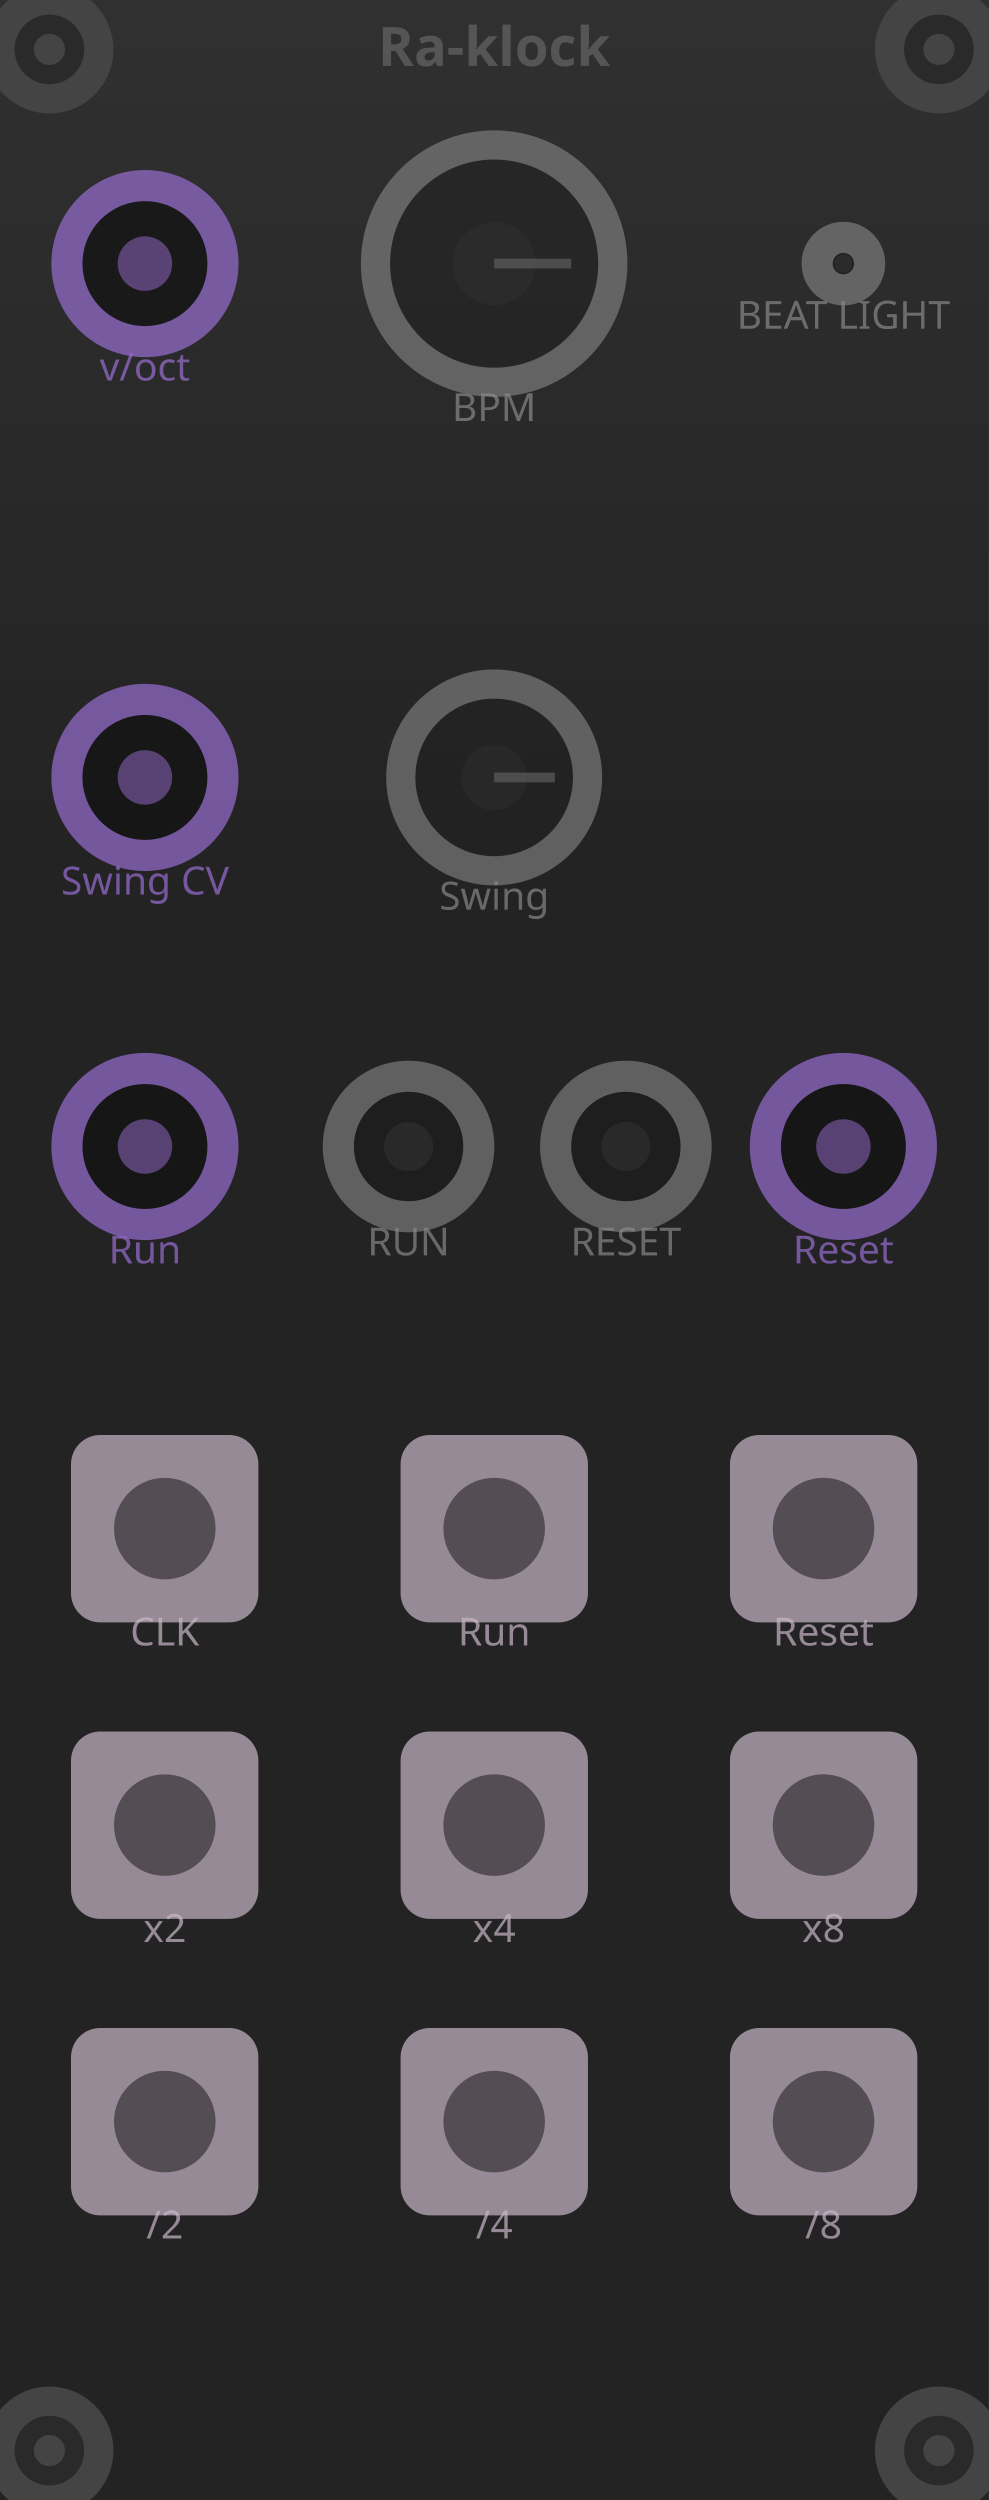
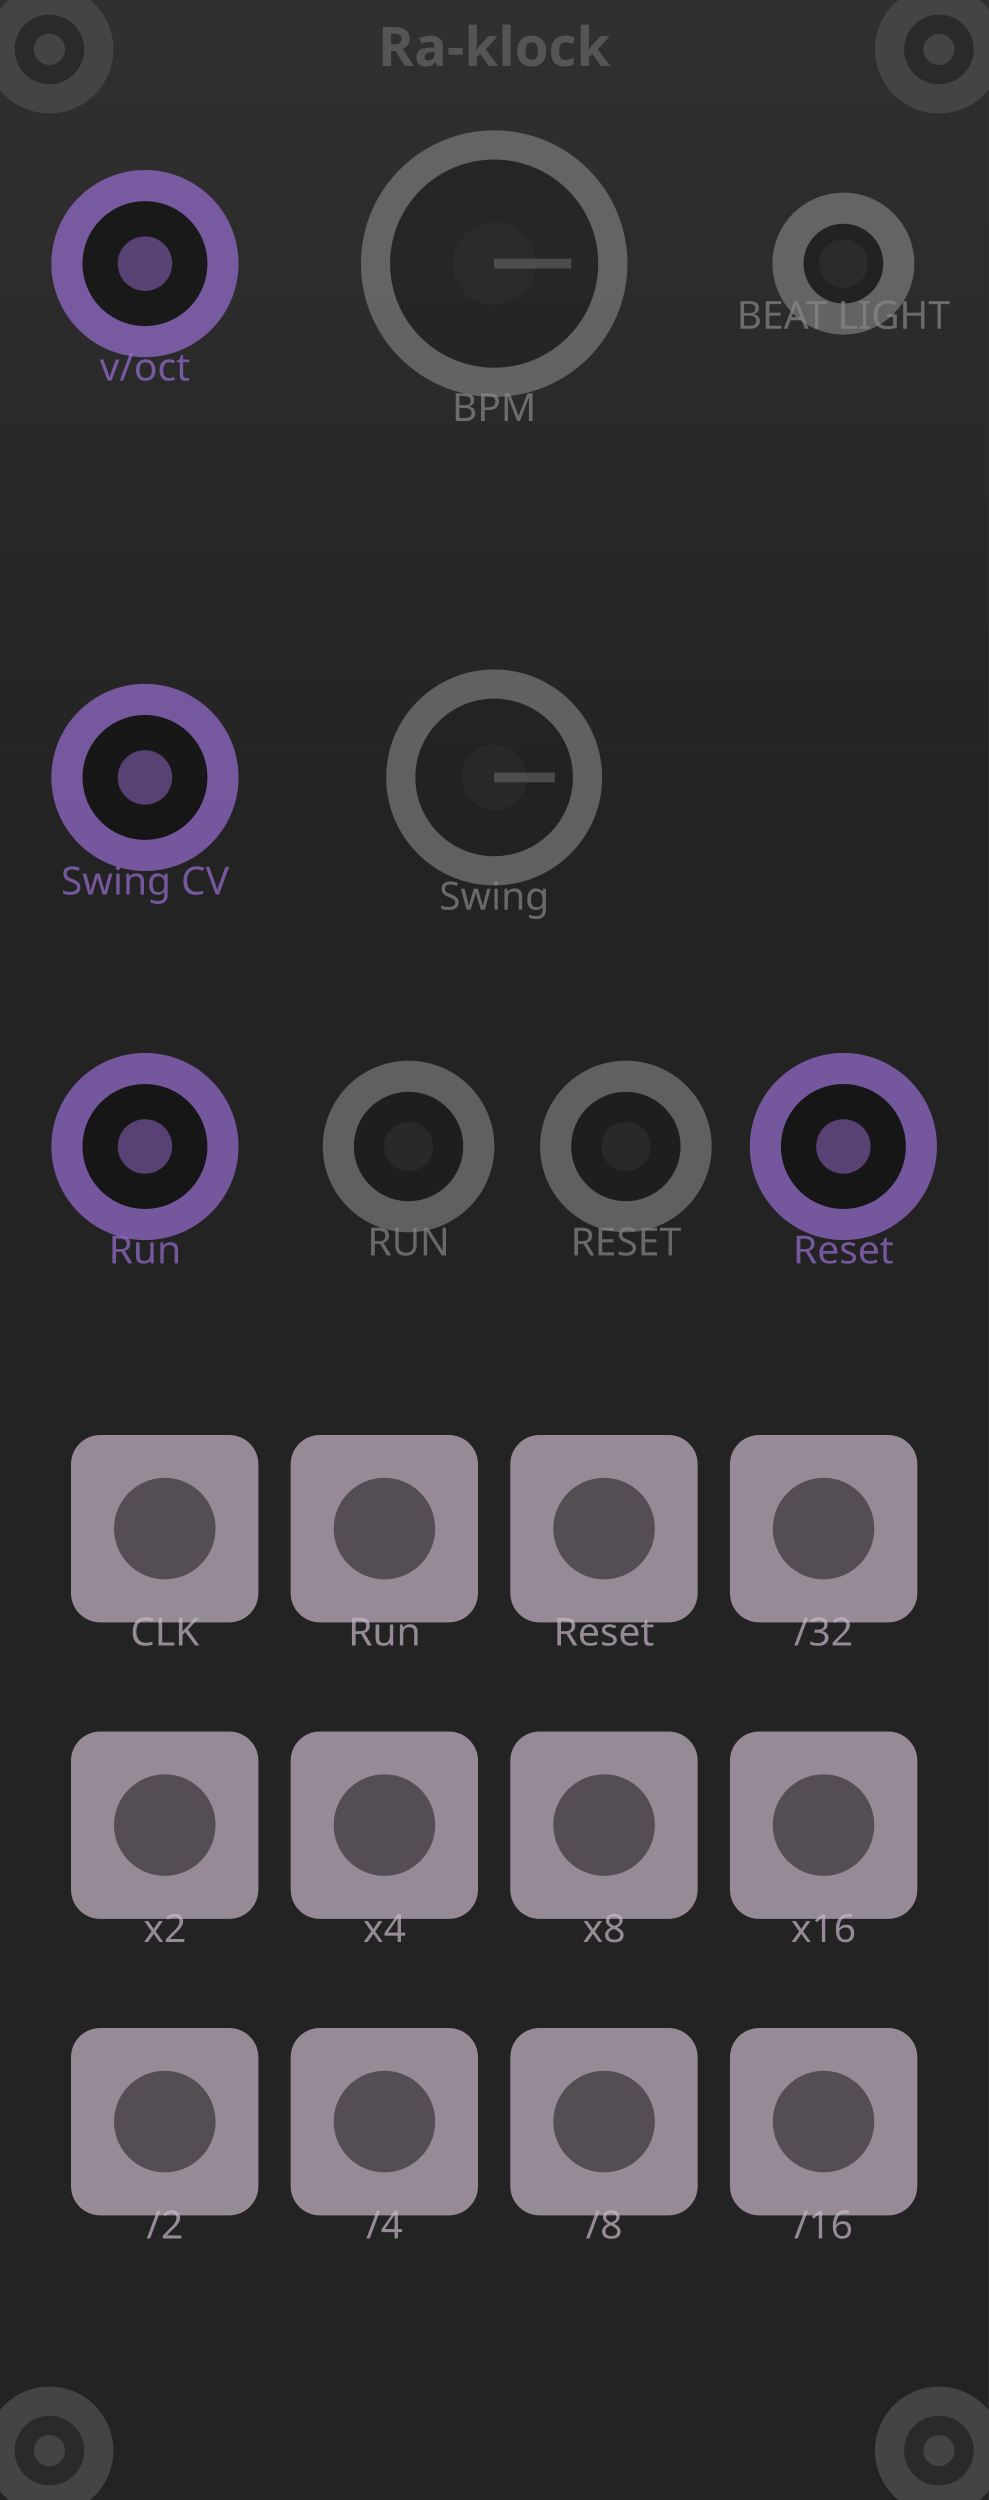
<svg xmlns="http://www.w3.org/2000/svg" viewBox="0 0 50.80 128.5" width="50.80mm" height="128.5mm">
  <g id="layer-background">
    <rect x="0.3" y="0.3" width="50.20" height="127.9" fill="none" stroke="#333" stroke-width="1.5" />
    <rect x="0" y="0.000" width="50.80" height="1.295" fill="#303031" />
    <rect x="0" y="1.285" width="50.80" height="1.295" fill="#303031" />
    <rect x="0" y="2.570" width="50.80" height="1.295" fill="#2f2f30" />
    <rect x="0" y="3.855" width="50.80" height="1.295" fill="#2f2f30" />
    <rect x="0" y="5.140" width="50.80" height="1.295" fill="#2e2e2f" />
    <rect x="0" y="6.425" width="50.80" height="1.295" fill="#2e2e2f" />
    <rect x="0" y="7.710" width="50.80" height="1.295" fill="#2e2e2f" />
    <rect x="0" y="8.995" width="50.80" height="1.295" fill="#2d2d2e" />
    <rect x="0" y="10.280" width="50.80" height="1.295" fill="#2d2d2e" />
    <rect x="0" y="11.565" width="50.80" height="1.295" fill="#2c2c2d" />
    <rect x="0" y="12.850" width="50.80" height="1.295" fill="#2c2c2d" />
    <rect x="0" y="14.135" width="50.80" height="1.295" fill="#2c2c2d" />
    <rect x="0" y="15.420" width="50.80" height="1.295" fill="#2b2b2c" />
    <rect x="0" y="16.705" width="50.80" height="1.295" fill="#2b2b2c" />
    <rect x="0" y="17.990" width="50.80" height="1.295" fill="#2a2a2b" />
    <rect x="0" y="19.275" width="50.80" height="1.295" fill="#2a2a2b" />
    <rect x="0" y="20.560" width="50.80" height="1.295" fill="#2a2a2b" />
    <rect x="0" y="21.845" width="50.80" height="1.295" fill="#29292a" />
    <rect x="0" y="23.130" width="50.80" height="1.295" fill="#29292a" />
    <rect x="0" y="24.415" width="50.80" height="1.295" fill="#29292a" />
    <rect x="0" y="25.700" width="50.80" height="1.295" fill="#282829" />
    <rect x="0" y="26.985" width="50.80" height="1.295" fill="#282829" />
    <rect x="0" y="28.270" width="50.80" height="1.295" fill="#272728" />
    <rect x="0" y="29.555" width="50.80" height="1.295" fill="#272728" />
    <rect x="0" y="30.840" width="50.80" height="1.295" fill="#272728" />
    <rect x="0" y="32.125" width="50.80" height="1.295" fill="#262627" />
    <rect x="0" y="33.410" width="50.80" height="1.295" fill="#262627" />
    <rect x="0" y="34.695" width="50.80" height="1.295" fill="#252526" />
    <rect x="0" y="35.980" width="50.80" height="1.295" fill="#252526" />
    <rect x="0" y="37.265" width="50.80" height="1.295" fill="#252526" />
    <rect x="0" y="38.550" width="50.80" height="1.295" fill="#242425" />
    <rect x="0" y="39.835" width="50.80" height="1.295" fill="#242425" />
    <rect x="0" y="41.120" width="50.80" height="1.295" fill="#232324" />
    <rect x="0" y="42.405" width="50.80" height="1.295" fill="#232324" />
    <rect x="0" y="43.690" width="50.80" height="1.295" fill="#232324" />
    <rect x="0" y="44.975" width="50.80" height="1.295" fill="#232324" />
    <rect x="0" y="46.260" width="50.80" height="1.295" fill="#232324" />
    <rect x="0" y="47.545" width="50.80" height="1.295" fill="#232324" />
    <rect x="0" y="48.830" width="50.80" height="1.295" fill="#232324" />
    <rect x="0" y="50.115" width="50.80" height="1.295" fill="#232324" />
    <rect x="0" y="51.400" width="50.80" height="1.295" fill="#232324" />
    <rect x="0" y="52.685" width="50.80" height="1.295" fill="#232324" />
    <rect x="0" y="53.970" width="50.80" height="1.295" fill="#232324" />
    <rect x="0" y="55.255" width="50.80" height="1.295" fill="#232324" />
    <rect x="0" y="56.540" width="50.80" height="1.295" fill="#232324" />
    <rect x="0" y="57.825" width="50.80" height="1.295" fill="#232324" />
    <rect x="0" y="59.110" width="50.80" height="1.295" fill="#232324" />
    <rect x="0" y="60.395" width="50.80" height="1.295" fill="#232324" />
    <rect x="0" y="61.680" width="50.80" height="1.295" fill="#232324" />
    <rect x="0" y="62.965" width="50.80" height="1.295" fill="#232324" />
    <rect x="0" y="64.250" width="50.80" height="1.295" fill="#232324" />
    <rect x="0" y="65.535" width="50.80" height="1.295" fill="#232324" />
    <rect x="0" y="66.820" width="50.80" height="1.295" fill="#232324" />
    <rect x="0" y="68.105" width="50.80" height="1.295" fill="#232324" />
    <rect x="0" y="69.390" width="50.80" height="1.295" fill="#232324" />
    <rect x="0" y="70.675" width="50.80" height="1.295" fill="#232324" />
    <rect x="0" y="71.960" width="50.80" height="1.295" fill="#232324" />
    <rect x="0" y="73.245" width="50.80" height="1.295" fill="#232324" />
    <rect x="0" y="74.530" width="50.80" height="1.295" fill="#232324" />
    <rect x="0" y="75.815" width="50.80" height="1.295" fill="#232324" />
    <rect x="0" y="77.100" width="50.80" height="1.295" fill="#232324" />
    <rect x="0" y="78.385" width="50.80" height="1.295" fill="#232324" />
    <rect x="0" y="79.670" width="50.80" height="1.295" fill="#232324" />
    <rect x="0" y="80.955" width="50.80" height="1.295" fill="#232324" />
    <rect x="0" y="82.240" width="50.80" height="1.295" fill="#232324" />
    <rect x="0" y="83.525" width="50.80" height="1.295" fill="#232324" />
    <rect x="0" y="84.810" width="50.80" height="1.295" fill="#232324" />
    <rect x="0" y="86.095" width="50.80" height="1.295" fill="#232324" />
    <rect x="0" y="87.380" width="50.80" height="1.295" fill="#232324" />
    <rect x="0" y="88.665" width="50.80" height="1.295" fill="#232324" />
    <rect x="0" y="89.950" width="50.80" height="1.295" fill="#232324" />
    <rect x="0" y="91.235" width="50.80" height="1.295" fill="#232324" />
    <rect x="0" y="92.520" width="50.80" height="1.295" fill="#232324" />
    <rect x="0" y="93.805" width="50.80" height="1.295" fill="#232324" />
    <rect x="0" y="95.090" width="50.80" height="1.295" fill="#232324" />
    <rect x="0" y="96.375" width="50.80" height="1.295" fill="#232324" />
    <rect x="0" y="97.660" width="50.80" height="1.295" fill="#232324" />
    <rect x="0" y="98.945" width="50.80" height="1.295" fill="#232324" />
    <rect x="0" y="100.230" width="50.80" height="1.295" fill="#232324" />
    <rect x="0" y="101.515" width="50.80" height="1.295" fill="#232324" />
    <rect x="0" y="102.800" width="50.80" height="1.295" fill="#232324" />
    <rect x="0" y="104.085" width="50.80" height="1.295" fill="#232324" />
    <rect x="0" y="105.370" width="50.80" height="1.295" fill="#232324" />
    <rect x="0" y="106.655" width="50.80" height="1.295" fill="#232324" />
    <rect x="0" y="107.940" width="50.80" height="1.295" fill="#232324" />
    <rect x="0" y="109.225" width="50.80" height="1.295" fill="#232324" />
    <rect x="0" y="110.510" width="50.80" height="1.295" fill="#232324" />
    <rect x="0" y="111.795" width="50.80" height="1.295" fill="#232324" />
    <rect x="0" y="113.080" width="50.80" height="1.295" fill="#232324" />
    <rect x="0" y="114.365" width="50.80" height="1.295" fill="#232324" />
    <rect x="0" y="115.650" width="50.80" height="1.295" fill="#232324" />
    <rect x="0" y="116.935" width="50.80" height="1.295" fill="#232324" />
    <rect x="0" y="118.220" width="50.80" height="1.295" fill="#232324" />
    <rect x="0" y="119.505" width="50.80" height="1.295" fill="#232324" />
    <rect x="0" y="120.790" width="50.80" height="1.295" fill="#232324" />
    <rect x="0" y="122.075" width="50.80" height="1.295" fill="#232324" />
    <rect x="0" y="123.360" width="50.80" height="1.295" fill="#232324" />
    <rect x="0" y="124.645" width="50.80" height="1.295" fill="#232324" />
    <rect x="0" y="125.930" width="50.80" height="1.295" fill="#232324" />
    <rect x="0" y="127.215" width="50.80" height="1.295" fill="#232324" />
  </g>
  <g id="layer-outlines">
    <circle cx="2.54" cy="2.54" r="2.54" fill="#2a2a2a" stroke="#444" stroke-width="1.5" />
    <circle cx="2.54" cy="2.54" r="0.8" fill="#444" />
    <circle cx="2.54" cy="125.96" r="2.54" fill="#2a2a2a" stroke="#444" stroke-width="1.5" />
    <circle cx="2.54" cy="125.96" r="0.8" fill="#444" />
    <circle cx="48.26" cy="2.54" r="2.54" fill="#2a2a2a" stroke="#444" stroke-width="1.5" />
    <circle cx="48.26" cy="2.54" r="0.8" fill="#444" />
    <circle cx="48.26" cy="125.96" r="2.54" fill="#2a2a2a" stroke="#444" stroke-width="1.5" />
    <circle cx="48.26" cy="125.96" r="0.8" fill="#444" />
    <circle cx="7.45" cy="13.55" r="4.01" fill="#111" stroke="#996dd2" stroke-width="1.6" opacity="0.7" />
    <circle cx="7.45" cy="13.55" r="1.40" fill="#996dd2" opacity="0.5" />
    <circle cx="25.40" cy="13.55" r="6.10" fill="#222" stroke="#888" stroke-width="1.5" opacity="0.6" />
    <circle cx="25.40" cy="13.55" r="2.13" fill="#333" opacity="0.4" />
    <line x1="25.40" y1="13.55" x2="29.36" y2="13.55" stroke="#666" stroke-width="0.5" opacity="0.6" />
-     <circle cx="43.35" cy="13.55" r="1.35" fill="#1a1a1a" stroke="#888" stroke-width="1.6" opacity="0.6" />
-     <circle cx="43.35" cy="13.55" r="0.47" fill="#333" opacity="0.5" />
+     <circle cx="43.35" cy="13.55" r="2.85" fill="#1a1a1a" stroke="#888" stroke-width="1.6" opacity="0.6" />
+     <circle cx="43.35" cy="13.55" r="1.25" fill="#333" opacity="0.5" />
    <circle cx="7.45" cy="39.96" r="4.01" fill="#111" stroke="#996dd2" stroke-width="1.6" opacity="0.7" />
    <circle cx="7.45" cy="39.96" r="1.40" fill="#996dd2" opacity="0.5" />
    <circle cx="25.40" cy="39.96" r="4.80" fill="#222" stroke="#888" stroke-width="1.5" opacity="0.6" />
    <circle cx="25.40" cy="39.96" r="1.68" fill="#333" opacity="0.4" />
    <line x1="25.40" y1="39.96" x2="28.52" y2="39.96" stroke="#666" stroke-width="0.5" opacity="0.6" />
    <circle cx="7.45" cy="58.93" r="4.01" fill="#111" stroke="#996dd2" stroke-width="1.6" opacity="0.7" />
    <circle cx="7.45" cy="58.93" r="1.40" fill="#996dd2" opacity="0.5" />
    <circle cx="21.00" cy="58.93" r="3.61" fill="#1a1a1a" stroke="#888" stroke-width="1.6" opacity="0.6" />
    <circle cx="21.00" cy="58.93" r="1.26" fill="#333" opacity="0.5" />
    <circle cx="32.17" cy="58.93" r="3.61" fill="#1a1a1a" stroke="#888" stroke-width="1.6" opacity="0.6" />
    <circle cx="32.17" cy="58.93" r="1.26" fill="#333" opacity="0.5" />
    <circle cx="43.35" cy="58.93" r="4.01" fill="#111" stroke="#996dd2" stroke-width="1.6" opacity="0.7" />
    <circle cx="43.35" cy="58.93" r="1.40" fill="#996dd2" opacity="0.5" />
    <rect x="3.65" y="73.76" width="9.63" height="9.63" rx="1.5" fill="#c8b7c7" opacity="0.7" />
    <circle cx="8.47" cy="78.57" r="2.61" fill="#111" opacity="0.5" />
-     <rect x="20.59" y="73.76" width="9.63" height="9.63" rx="1.5" fill="#c8b7c7" opacity="0.7" />
-     <circle cx="25.40" cy="78.57" r="2.61" fill="#111" opacity="0.5" />
+     <rect x="14.94" y="73.76" width="9.63" height="9.63" rx="1.5" fill="#c8b7c7" opacity="0.7" />
+     <circle cx="19.76" cy="78.57" r="2.61" fill="#111" opacity="0.5" />
+     <rect x="26.23" y="73.76" width="9.63" height="9.63" rx="1.5" fill="#c8b7c7" opacity="0.7" />
+     <circle cx="31.05" cy="78.57" r="2.61" fill="#111" opacity="0.5" />
    <rect x="37.52" y="73.76" width="9.63" height="9.63" rx="1.5" fill="#c8b7c7" opacity="0.7" />
    <circle cx="42.33" cy="78.57" r="2.61" fill="#111" opacity="0.5" />
    <rect x="3.65" y="89.00" width="9.63" height="9.63" rx="1.5" fill="#c8b7c7" opacity="0.7" />
    <circle cx="8.47" cy="93.81" r="2.61" fill="#111" opacity="0.5" />
-     <rect x="20.59" y="89.00" width="9.63" height="9.63" rx="1.5" fill="#c8b7c7" opacity="0.7" />
-     <circle cx="25.40" cy="93.81" r="2.61" fill="#111" opacity="0.5" />
+     <rect x="14.94" y="89.00" width="9.63" height="9.63" rx="1.5" fill="#c8b7c7" opacity="0.7" />
+     <circle cx="19.76" cy="93.81" r="2.61" fill="#111" opacity="0.5" />
+     <rect x="26.23" y="89.00" width="9.63" height="9.63" rx="1.5" fill="#c8b7c7" opacity="0.7" />
+     <circle cx="31.05" cy="93.81" r="2.61" fill="#111" opacity="0.5" />
    <rect x="37.52" y="89.00" width="9.63" height="9.63" rx="1.5" fill="#c8b7c7" opacity="0.7" />
    <circle cx="42.33" cy="93.81" r="2.61" fill="#111" opacity="0.5" />
    <rect x="3.65" y="104.24" width="9.63" height="9.63" rx="1.5" fill="#c8b7c7" opacity="0.7" />
    <circle cx="8.47" cy="109.05" r="2.61" fill="#111" opacity="0.5" />
-     <rect x="20.59" y="104.24" width="9.63" height="9.63" rx="1.5" fill="#c8b7c7" opacity="0.7" />
-     <circle cx="25.40" cy="109.05" r="2.61" fill="#111" opacity="0.5" />
+     <rect x="14.94" y="104.24" width="9.63" height="9.63" rx="1.5" fill="#c8b7c7" opacity="0.7" />
+     <circle cx="19.76" cy="109.05" r="2.61" fill="#111" opacity="0.5" />
+     <rect x="26.23" y="104.24" width="9.63" height="9.63" rx="1.5" fill="#c8b7c7" opacity="0.7" />
+     <circle cx="31.05" cy="109.05" r="2.61" fill="#111" opacity="0.5" />
    <rect x="37.52" y="104.24" width="9.63" height="9.63" rx="1.5" fill="#c8b7c7" opacity="0.7" />
    <circle cx="42.33" cy="109.05" r="2.61" fill="#111" opacity="0.5" />
  </g>
  <g id="layer-text">
    <text x="25.40" y="3.39" fill="#555" font-family="sans-serif" font-size="2.8" text-anchor="middle" font-weight="bold">Ra-klock</text>
    <text x="7.45" y="19.56" fill="#996dd2" font-family="sans-serif" font-size="2.0" text-anchor="middle" opacity="0.7">v/oct</text>
    <text x="25.40" y="21.64" fill="#888" font-family="sans-serif" font-size="2.0" text-anchor="middle" opacity="0.7">BPM</text>
    <text x="43.35" y="16.90" fill="#888" font-family="sans-serif" font-size="2.0" text-anchor="middle" opacity="0.7">BEAT LIGHT</text>
    <text x="7.45" y="45.98" fill="#996dd2" font-family="sans-serif" font-size="2.0" text-anchor="middle" opacity="0.7">Swing CV</text>
    <text x="25.40" y="46.76" fill="#888" font-family="sans-serif" font-size="2.0" text-anchor="middle" opacity="0.7">Swing</text>
    <text x="7.45" y="64.94" fill="#996dd2" font-family="sans-serif" font-size="2.0" text-anchor="middle" opacity="0.7">Run</text>
    <text x="21.00" y="64.53" fill="#888" font-family="sans-serif" font-size="2.0" text-anchor="middle" opacity="0.7">RUN</text>
    <text x="32.17" y="64.53" fill="#888" font-family="sans-serif" font-size="2.0" text-anchor="middle" opacity="0.7">RESET</text>
    <text x="43.35" y="64.94" fill="#996dd2" font-family="sans-serif" font-size="2.0" text-anchor="middle" opacity="0.7">Reset</text>
    <text x="8.47" y="84.58" fill="#c8b7c7" font-family="sans-serif" font-size="2.0" text-anchor="middle" opacity="0.7">CLK</text>
-     <text x="25.40" y="84.58" fill="#c8b7c7" font-family="sans-serif" font-size="2.0" text-anchor="middle" opacity="0.7">Run</text>
-     <text x="42.33" y="84.58" fill="#c8b7c7" font-family="sans-serif" font-size="2.0" text-anchor="middle" opacity="0.7">Reset</text>
+     <text x="19.76" y="84.58" fill="#c8b7c7" font-family="sans-serif" font-size="2.0" text-anchor="middle" opacity="0.7">Run</text>
+     <text x="31.05" y="84.58" fill="#c8b7c7" font-family="sans-serif" font-size="2.0" text-anchor="middle" opacity="0.7">Reset</text>
+     <text x="42.33" y="84.58" fill="#c8b7c7" font-family="sans-serif" font-size="2.0" text-anchor="middle" opacity="0.7">/32</text>
    <text x="8.47" y="99.82" fill="#c8b7c7" font-family="sans-serif" font-size="2.0" text-anchor="middle" opacity="0.7">x2</text>
-     <text x="25.40" y="99.82" fill="#c8b7c7" font-family="sans-serif" font-size="2.0" text-anchor="middle" opacity="0.7">x4</text>
-     <text x="42.33" y="99.82" fill="#c8b7c7" font-family="sans-serif" font-size="2.0" text-anchor="middle" opacity="0.7">x8</text>
+     <text x="19.76" y="99.82" fill="#c8b7c7" font-family="sans-serif" font-size="2.0" text-anchor="middle" opacity="0.7">x4</text>
+     <text x="31.05" y="99.82" fill="#c8b7c7" font-family="sans-serif" font-size="2.0" text-anchor="middle" opacity="0.7">x8</text>
+     <text x="42.33" y="99.82" fill="#c8b7c7" font-family="sans-serif" font-size="2.0" text-anchor="middle" opacity="0.7">x16</text>
    <text x="8.47" y="115.06" fill="#c8b7c7" font-family="sans-serif" font-size="2.0" text-anchor="middle" opacity="0.7">/2</text>
-     <text x="25.40" y="115.06" fill="#c8b7c7" font-family="sans-serif" font-size="2.0" text-anchor="middle" opacity="0.7">/4</text>
-     <text x="42.33" y="115.06" fill="#c8b7c7" font-family="sans-serif" font-size="2.0" text-anchor="middle" opacity="0.7">/8</text>
+     <text x="19.76" y="115.06" fill="#c8b7c7" font-family="sans-serif" font-size="2.0" text-anchor="middle" opacity="0.7">/4</text>
+     <text x="31.05" y="115.06" fill="#c8b7c7" font-family="sans-serif" font-size="2.0" text-anchor="middle" opacity="0.7">/8</text>
+     <text x="42.33" y="115.06" fill="#c8b7c7" font-family="sans-serif" font-size="2.0" text-anchor="middle" opacity="0.7">/16</text>
  </g>
</svg>
